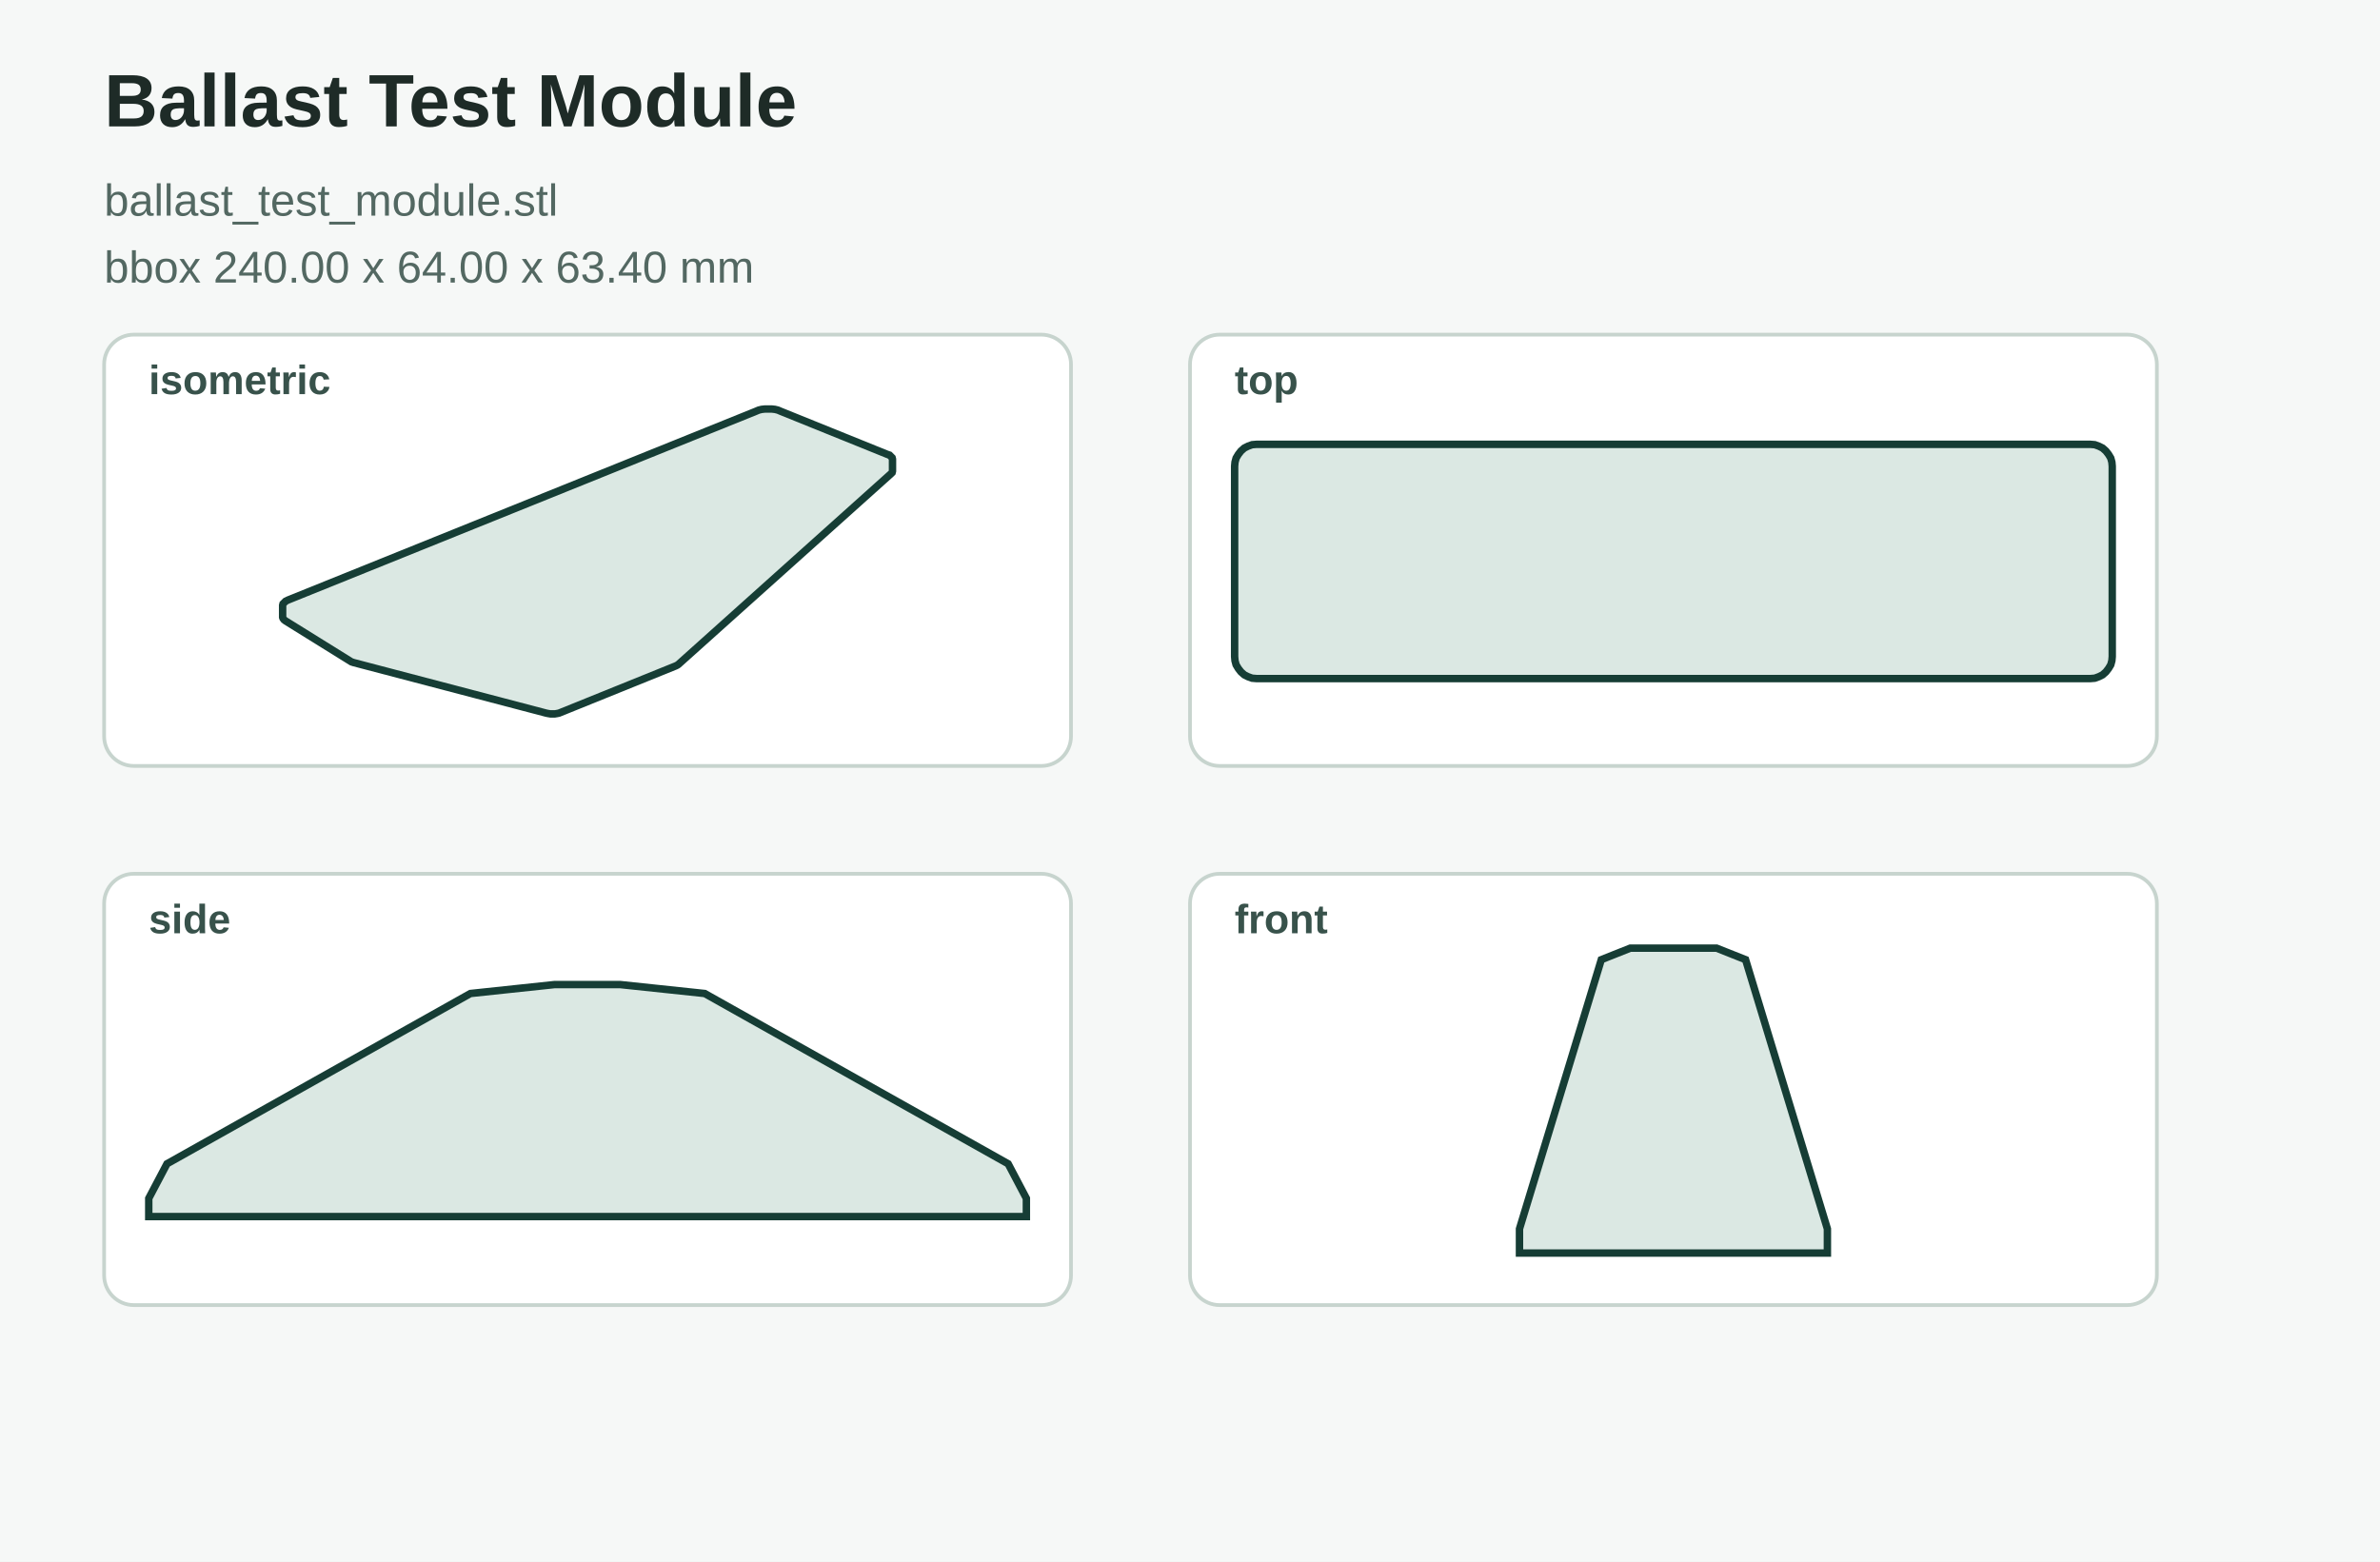
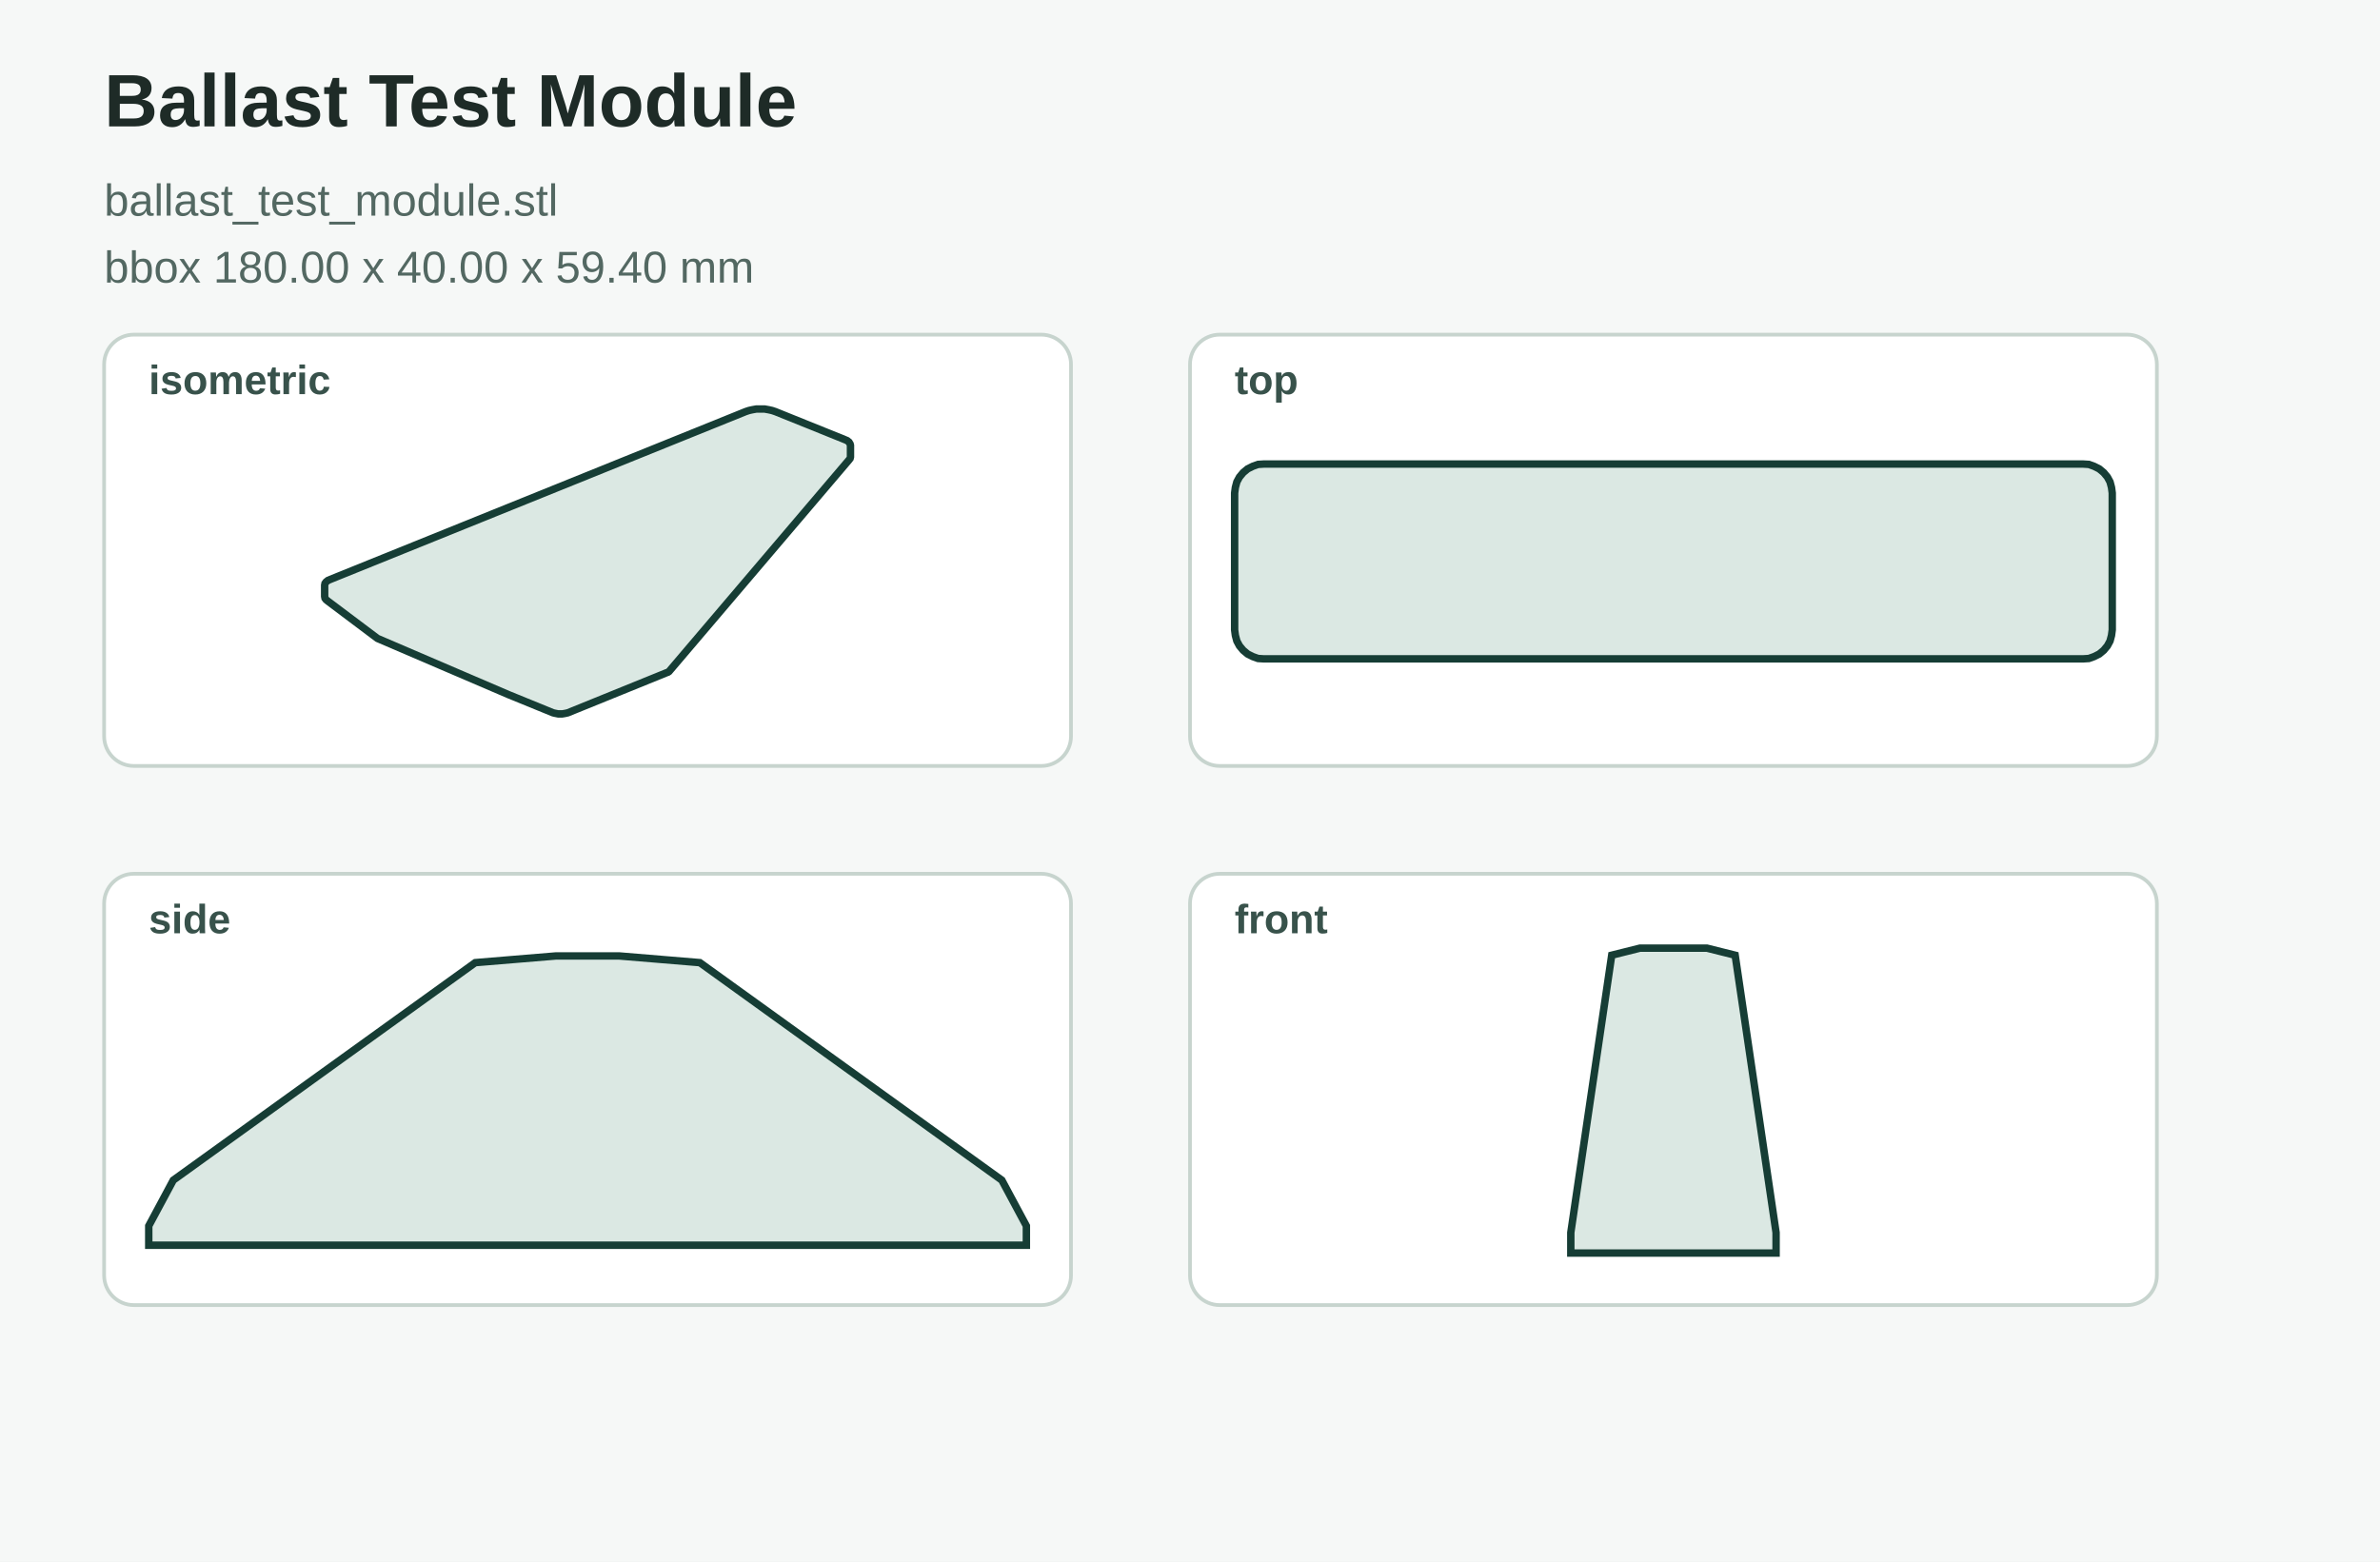
<svg xmlns="http://www.w3.org/2000/svg" width="640" height="420" viewBox="0 0 640 420" role="img">
  <rect width="640" height="420" fill="#f6f8f7" />
  <text x="28" y="34" font-family="Arial, sans-serif" font-size="20" font-weight="700" fill="#1e2b27">Ballast Test Module</text>
  <text x="28" y="58" font-family="Arial, sans-serif" font-size="12" fill="#536862">ballast_test_module.stl</text>
-   <text x="28" y="76" font-family="Arial, sans-serif" font-size="12" fill="#536862">bbox 240.00 x 64.00 x 63.40 mm</text>
+   <text x="28" y="76" font-family="Arial, sans-serif" font-size="12" fill="#536862">bbox 180.00 x 40.00 x 59.40 mm</text>
  <g aria-label="isometric projection">
    <rect x="28.0" y="90.0" width="260.0" height="116.0" rx="8" fill="#ffffff" stroke="#c7d4ce" />
    <text x="40.0" y="106.0" font-family="Arial, sans-serif" font-size="11" font-weight="700" fill="#38524b">isometric</text>
-     <polygon points="76.0,166.0 76.1,166.3 76.4,166.7 76.8,167.0 94.5,178.0 95.1,178.2 146.9,191.8 147.4,191.9 148.0,192.0 148.6,192.0 149.2,192.0 149.8,191.9 150.3,191.8 150.8,191.6 181.7,179.1 182.1,178.9 182.4,178.7 239.6,127.4 239.9,127.1 240.0,126.7 240.0,123.5 239.9,123.1 239.6,122.8 239.2,122.4 238.6,122.2 209.9,110.6 209.2,110.3 208.4,110.1 207.5,110.0 206.6,110.0 205.7,110.0 204.8,110.1 204.0,110.3 203.3,110.6 77.4,161.4 76.8,161.7 76.4,162.1 76.1,162.4 76.0,162.8" fill="#dbe8e3" stroke="#163d35" stroke-width="2" />
+     <polygon points="87.3,160.4 87.4,160.9 87.7,161.3 88.2,161.7 101.5,171.7 136.7,186.8 148.7,191.7 149.1,191.8 149.6,191.9 150.1,192.0 150.7,192.0 151.2,192.0 151.8,191.9 152.3,191.8 152.7,191.7 179.3,180.9 179.6,180.8 179.9,180.6 228.3,123.7 228.6,123.3 228.7,122.9 228.7,119.8 228.6,119.4 228.3,118.9 227.8,118.5 227.1,118.2 208.5,110.7 207.6,110.4 206.7,110.2 205.6,110.0 204.5,110.0 203.4,110.0 202.3,110.2 201.4,110.4 200.5,110.7 88.9,155.8 88.2,156.1 87.7,156.5 87.4,156.9 87.3,157.4" fill="#dbe8e3" stroke="#163d35" stroke-width="2" />
  </g>
  <g aria-label="top projection">
    <rect x="320.0" y="90.0" width="260.0" height="116.0" rx="8" fill="#ffffff" stroke="#c7d4ce" />
    <text x="332.0" y="106.0" font-family="Arial, sans-serif" font-size="11" font-weight="700" fill="#38524b">top</text>
-     <polygon points="332.0,176.6 332.1,177.7 332.4,178.8 333.0,179.8 333.7,180.7 334.6,181.5 335.6,182.0 336.7,182.4 337.9,182.5 562.1,182.5 563.3,182.4 564.4,182.0 565.4,181.5 566.3,180.7 567.0,179.8 567.6,178.8 567.9,177.7 568.0,176.6 568.0,125.4 567.9,124.3 567.6,123.2 567.0,122.2 566.3,121.3 565.4,120.5 564.4,120.0 563.3,119.6 562.1,119.5 337.9,119.5 336.7,119.6 335.6,120.0 334.6,120.5 333.7,121.3 333.0,122.2 332.4,123.2 332.1,124.3 332.0,125.4" fill="#dbe8e3" stroke="#163d35" stroke-width="2" />
+     <polygon points="332.0,169.4 332.2,170.9 332.6,172.4 333.3,173.7 334.3,174.9 335.5,175.9 336.9,176.6 338.3,177.1 339.9,177.2 560.1,177.2 561.7,177.1 563.1,176.6 564.5,175.9 565.7,174.9 566.7,173.7 567.4,172.4 567.8,170.9 568.0,169.4 568.0,132.6 567.8,131.1 567.4,129.6 566.7,128.3 565.7,127.1 564.5,126.1 563.1,125.4 561.7,124.9 560.1,124.8 339.9,124.8 338.3,124.9 336.9,125.4 335.5,126.1 334.3,127.1 333.3,128.3 332.6,129.6 332.2,131.1 332.0,132.6" fill="#dbe8e3" stroke="#163d35" stroke-width="2" />
  </g>
  <g aria-label="side projection">
    <rect x="28.0" y="235.0" width="260.0" height="116.0" rx="8" fill="#ffffff" stroke="#c7d4ce" />
    <text x="40.0" y="251.0" font-family="Arial, sans-serif" font-size="11" font-weight="700" fill="#38524b">side</text>
-     <polygon points="40.0,327.2 276.0,327.2 276.0,322.3 271.1,313.0 189.5,267.2 166.8,264.8 149.1,264.8 126.5,267.2 44.9,313.0 40.0,322.3" fill="#dbe8e3" stroke="#163d35" stroke-width="2" />
+     <polygon points="40.0,334.9 276.0,334.9 276.0,329.7 269.4,317.4 188.2,258.9 166.5,257.1 149.5,257.1 127.8,258.9 46.6,317.4 40.0,329.7" fill="#dbe8e3" stroke="#163d35" stroke-width="2" />
  </g>
  <g aria-label="front projection">
    <rect x="320.0" y="235.0" width="260.0" height="116.0" rx="8" fill="#ffffff" stroke="#c7d4ce" />
    <text x="332.0" y="251.0" font-family="Arial, sans-serif" font-size="11" font-weight="700" fill="#38524b">front</text>
-     <polygon points="408.6,337.0 491.4,337.0 491.4,330.5 469.4,258.1 461.6,255.0 438.4,255.0 430.6,258.1 408.6,330.5" fill="#dbe8e3" stroke="#163d35" stroke-width="2" />
+     <polygon points="422.4,337.0 477.6,337.0 477.6,331.5 466.6,256.9 459.0,255.0 441.0,255.0 433.4,256.9 422.4,331.5" fill="#dbe8e3" stroke="#163d35" stroke-width="2" />
  </g>
</svg>
